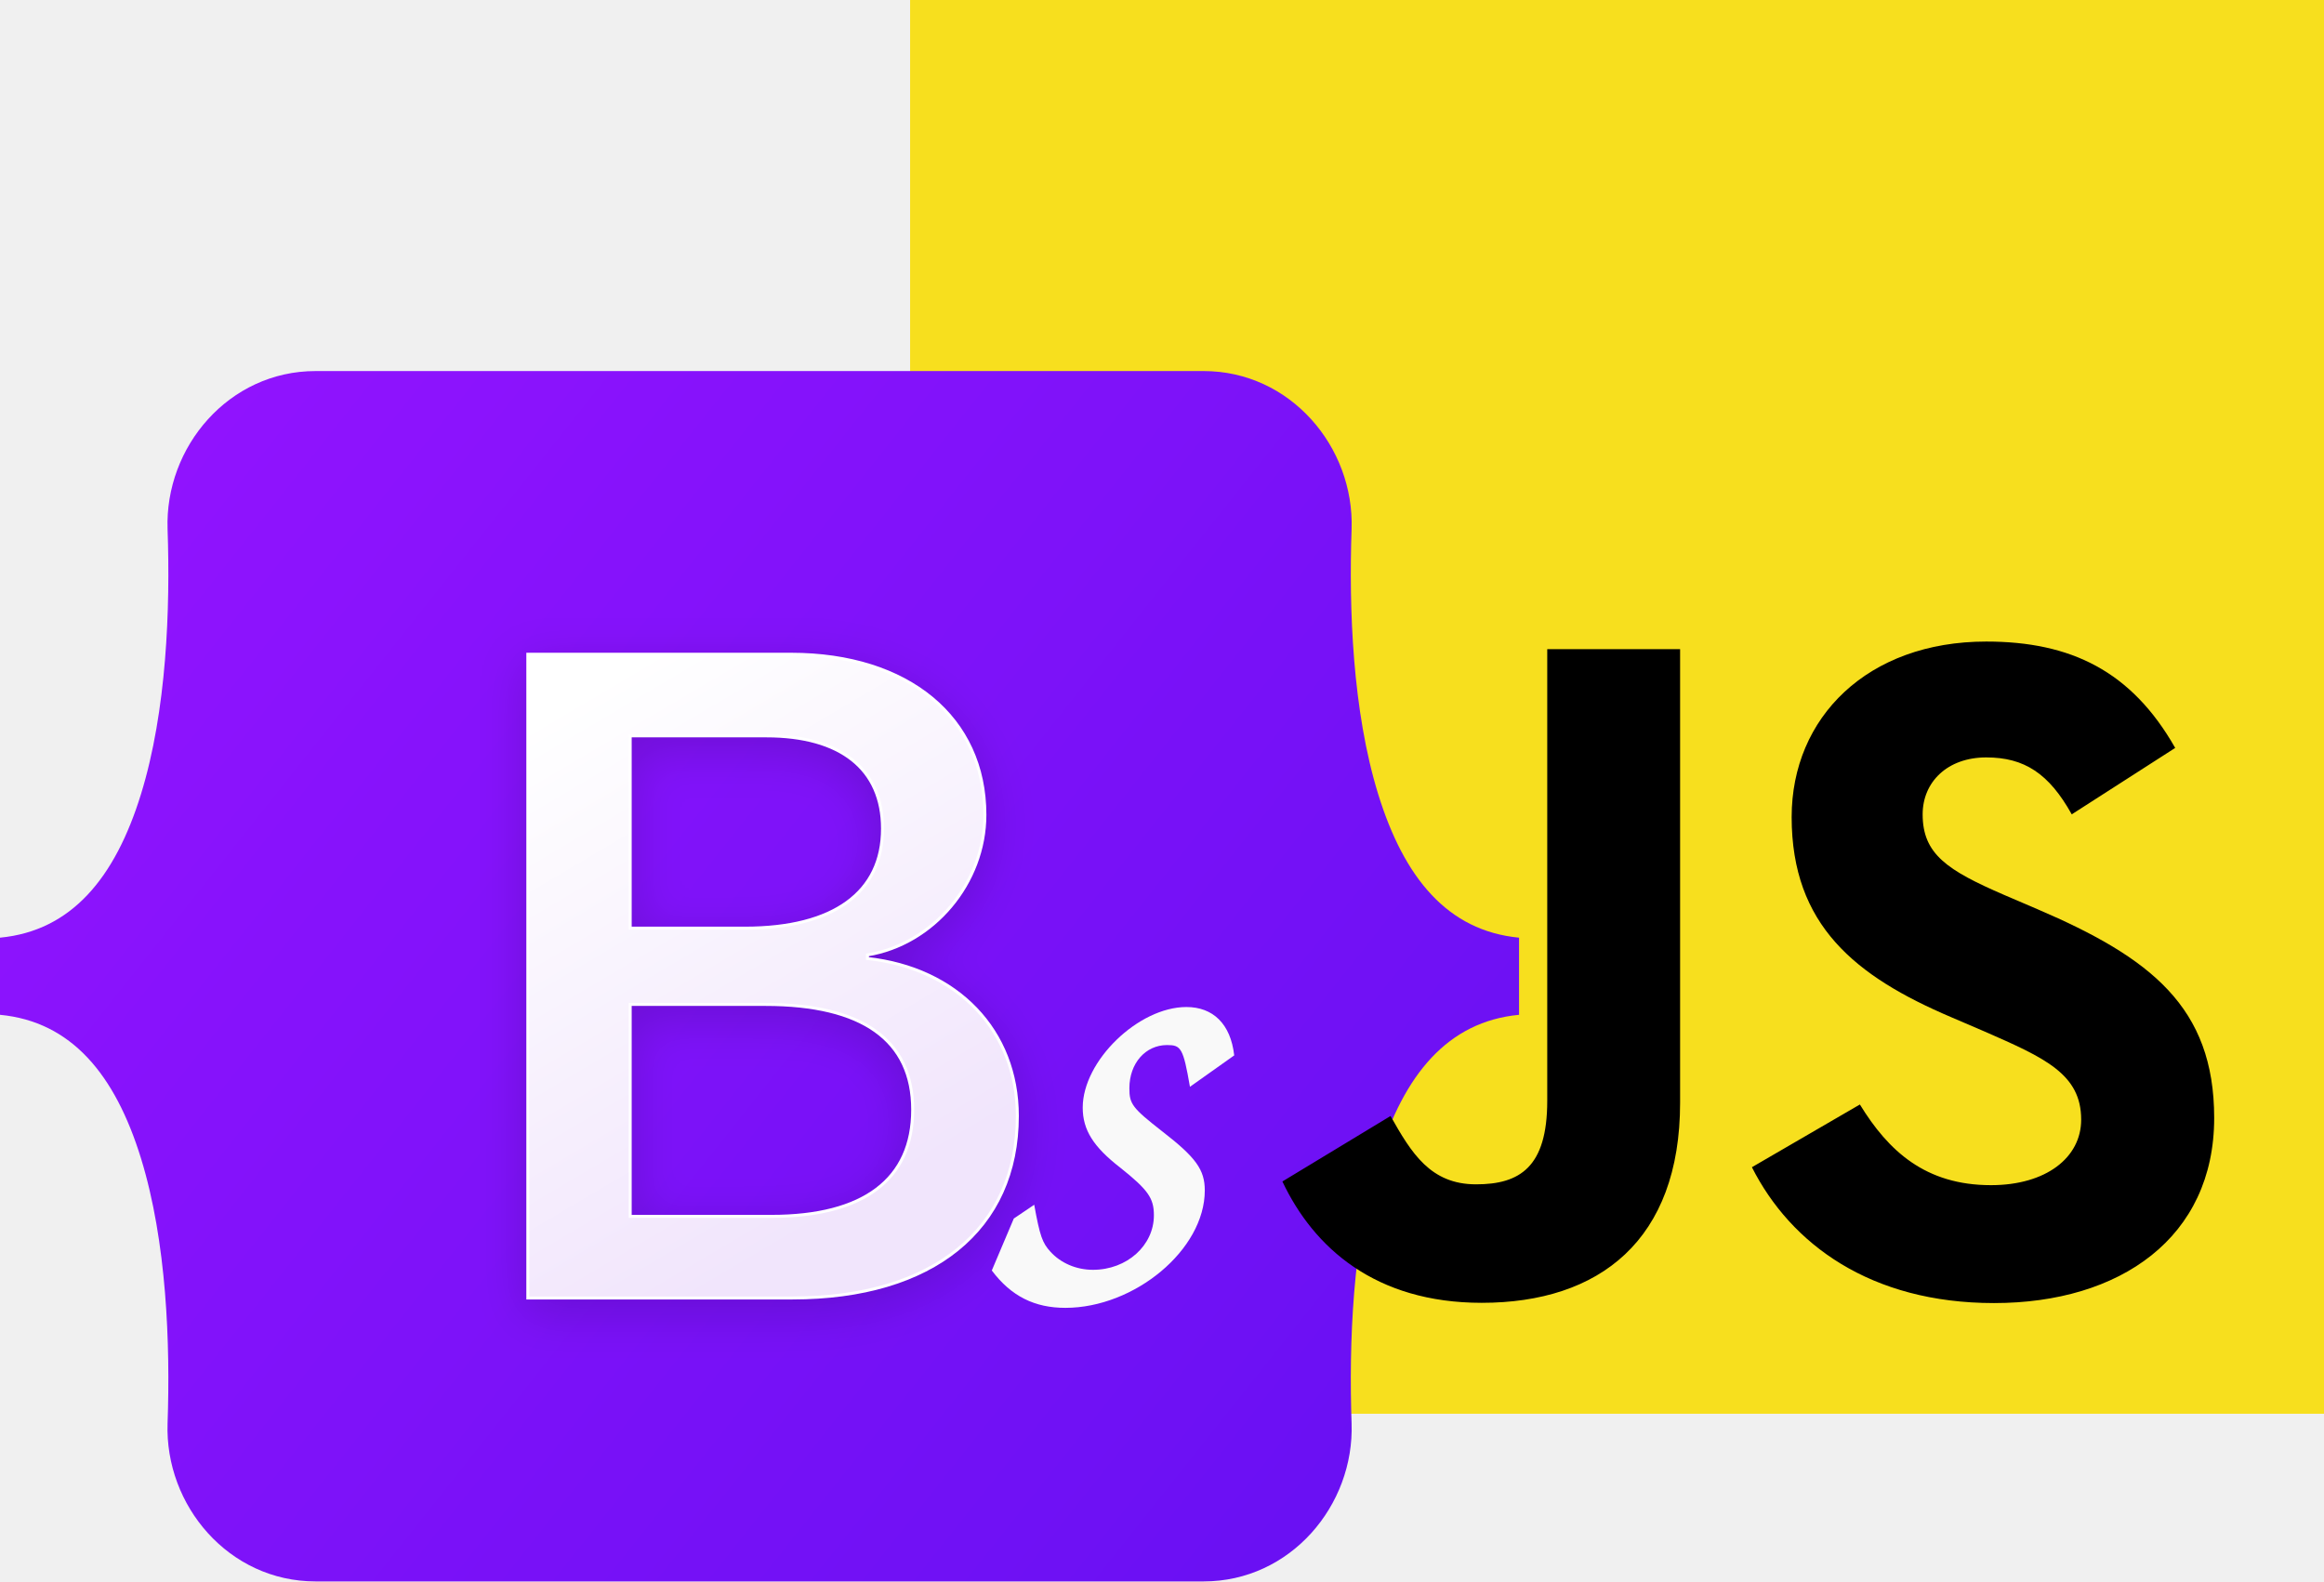
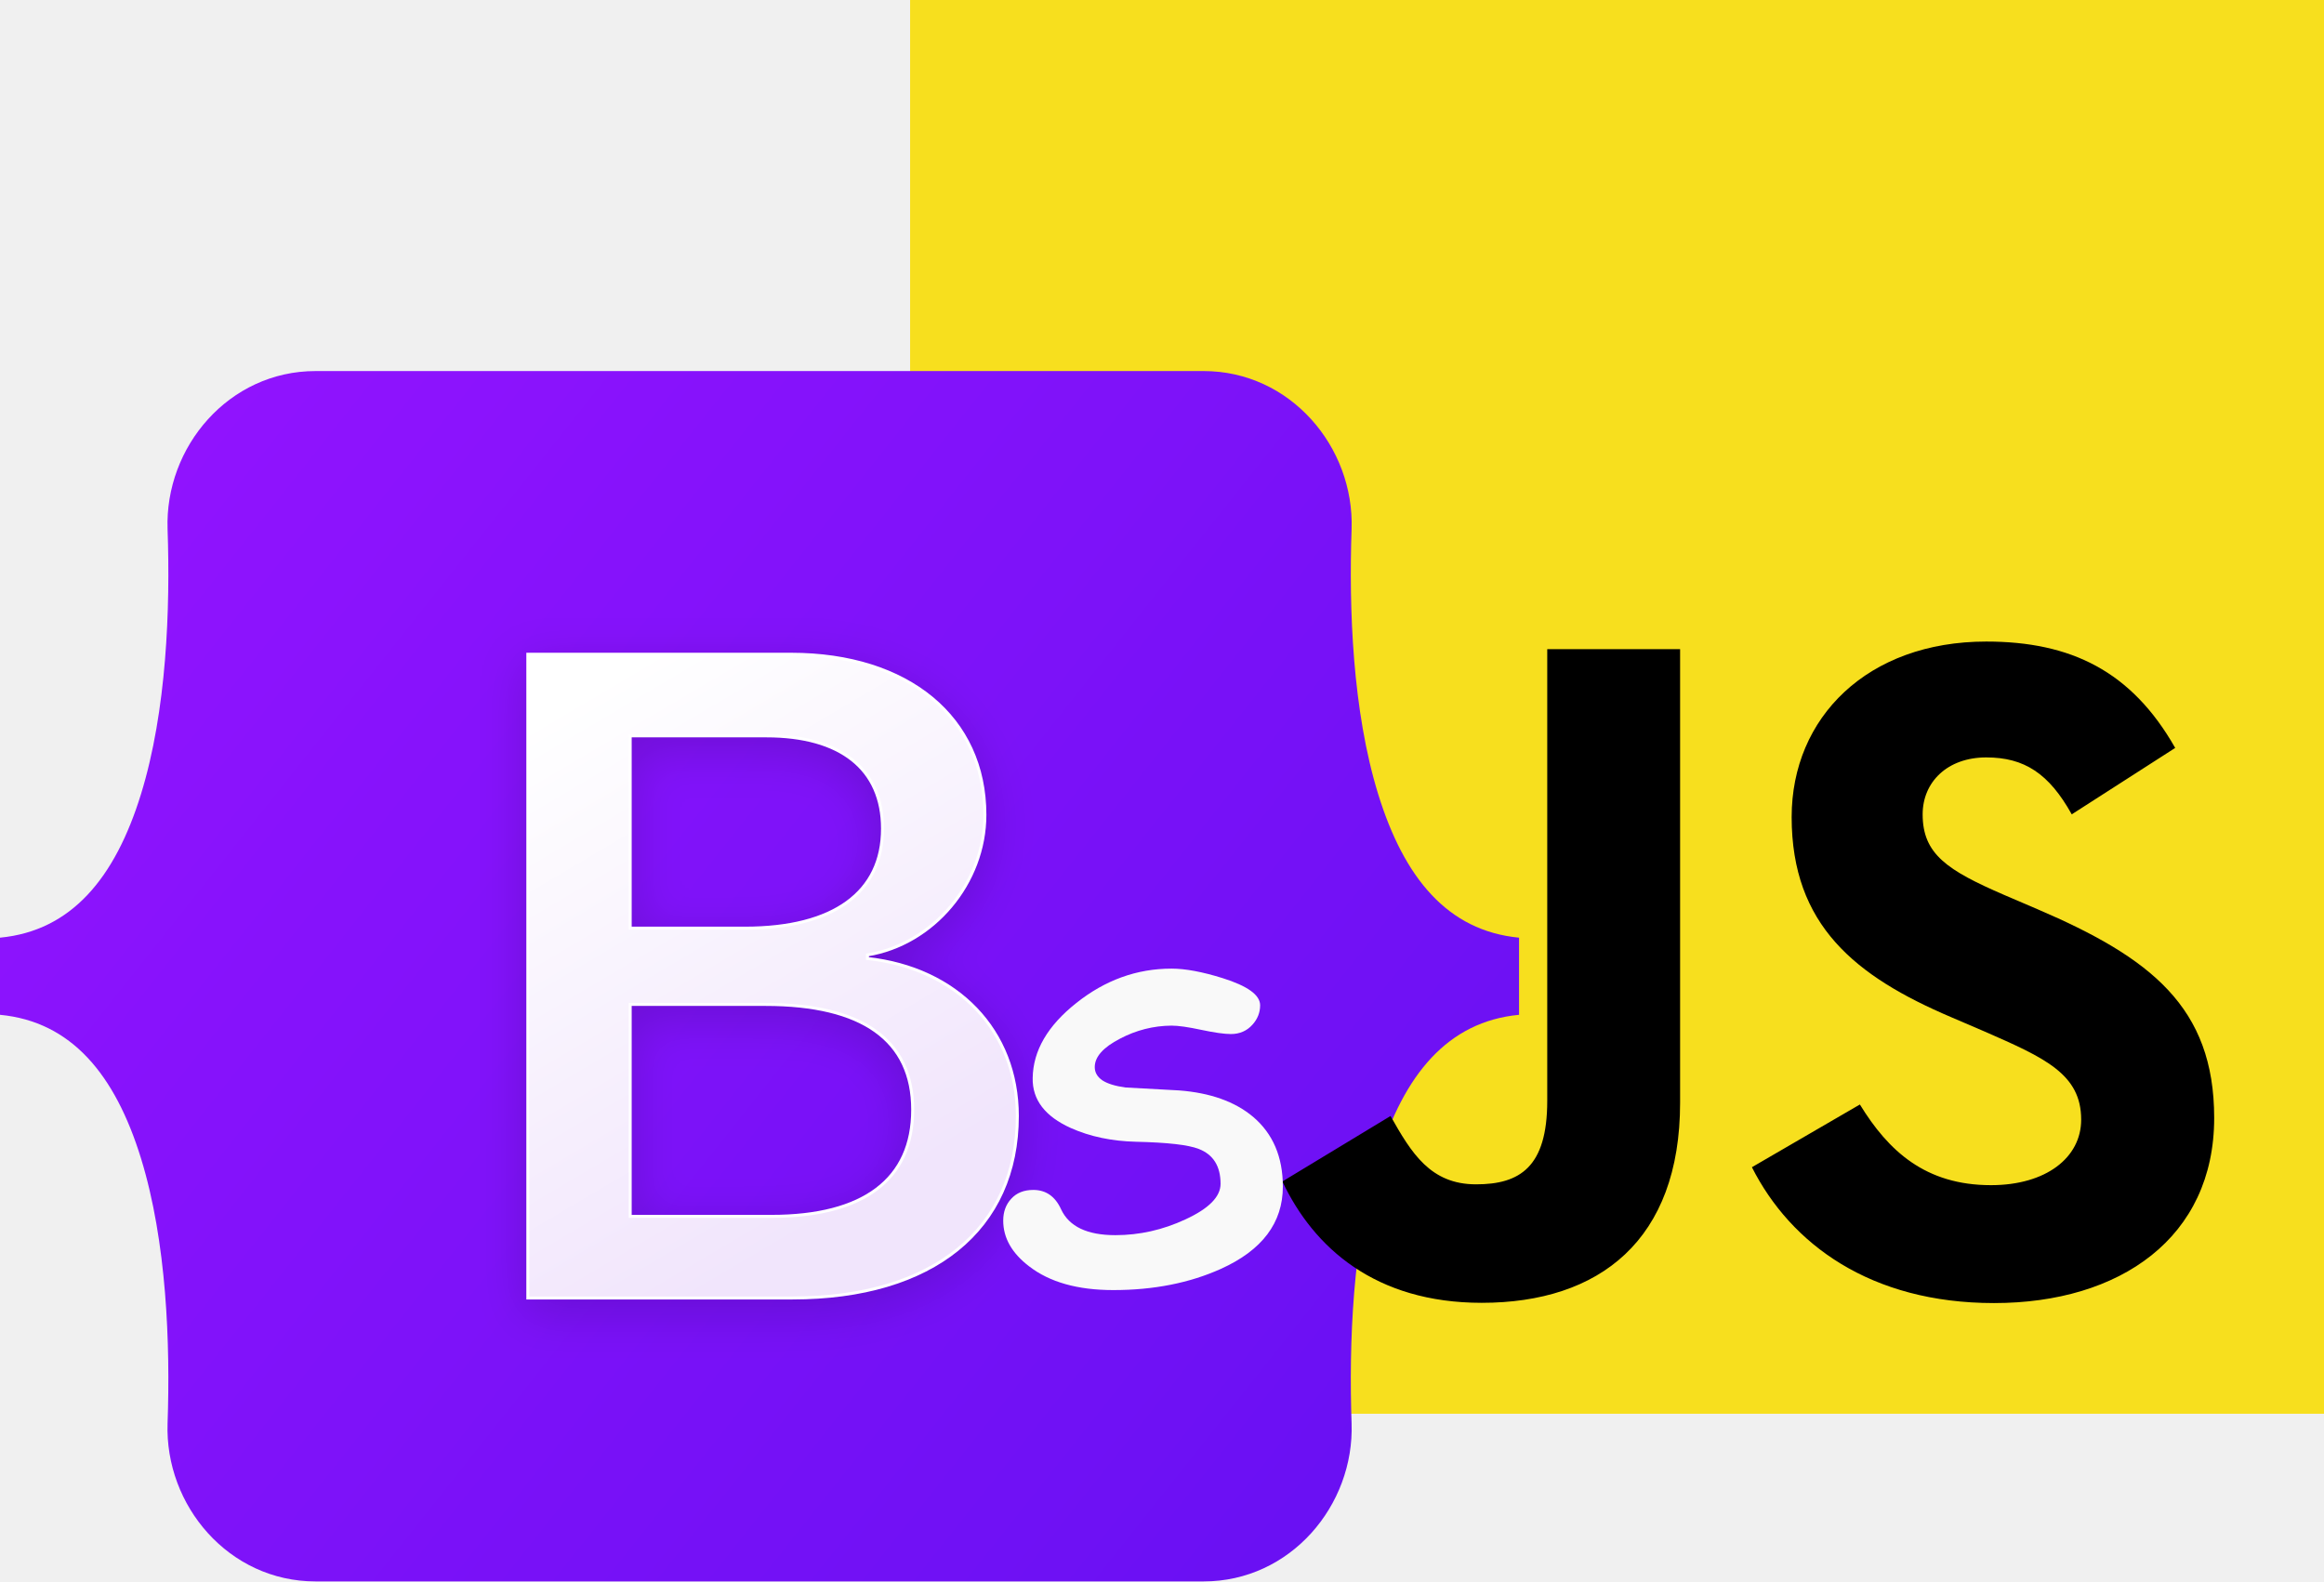
<svg xmlns="http://www.w3.org/2000/svg" width="273.981mm" height="186.457mm" viewBox="0 0 273.981 186.457" version="1.1" id="svg5" xml:space="preserve">
  <defs id="defs2">
    <linearGradient id="bs-logo-a" x1="76.079" x2="523.48" y1="10.798" y2="365.945" gradientUnits="userSpaceOnUse">
      <stop stop-color="#9013fe" id="stop9" />
      <stop offset="1" stop-color="#6610f2" id="stop11" />
    </linearGradient>
    <linearGradient id="bs-logo-b" x1="193.508" x2="293.514" y1="109.74" y2="278.872" gradientUnits="userSpaceOnUse">
      <stop stop-color="#fff" id="stop14" />
      <stop offset="1" stop-color="#f1e5fc" id="stop16" />
    </linearGradient>
    <filter id="bs-logo-c" width="197" height="249" x="161.901" y="83.457" color-interpolation-filters="sRGB" filterUnits="userSpaceOnUse">
      <feFlood flood-opacity="0" result="BackgroundImageFix" id="feFlood19" />
      <feColorMatrix in="SourceAlpha" values="0 0 0 0 0 0 0 0 0 0 0 0 0 0 0 0 0 0 127 0" id="feColorMatrix21" />
      <feOffset dy="4" id="feOffset23" />
      <feGaussianBlur stdDeviation="8" id="feGaussianBlur25" />
      <feColorMatrix values="0 0 0 0 0 0 0 0 0 0 0 0 0 0 0 0 0 0 0.15 0" id="feColorMatrix27" />
      <feBlend in2="BackgroundImageFix" result="effect1_dropShadow" id="feBlend29" mode="normal" />
      <feBlend in="SourceGraphic" in2="effect1_dropShadow" result="shape" id="feBlend31" mode="normal" />
    </filter>
  </defs>
  <g id="layer1" transform="translate(70.09367,51.28422)">
    <rect width="166.688" height="166.688" fill="#f7df1e" id="rect166" x="37.2" y="-51.284" style="stroke-width:0.265" />
    <g id="g60" transform="matrix(0.3497741,0,0,0.3497741,-70.09367,-7.534621)">
      <path fill="url(#bs-logo-a)" d="M 56.481,53.32 C 55.515,25.58 77.128,0 106.342,0 h 299.353 c 29.214,0 50.827,25.58 49.861,53.32 -0.928,26.647 0.277,61.165 8.964,89.31 8.715,28.232 23.411,46.077 47.48,48.37 v 26 c -24.069,2.293 -38.765,20.138 -47.48,48.37 -8.687,28.145 -9.892,62.663 -8.964,89.311 C 456.522,382.42 434.909,408 405.695,408 H 106.342 C 77.128,408 55.515,382.42 56.482,354.681 57.409,328.033 56.204,293.515 47.516,265.37 38.802,237.138 24.07,219.293 0,217 v -26 c 24.069,-2.293 38.802,-20.138 47.516,-48.37 8.688,-28.145 9.893,-62.663 8.965,-89.31 z" id="path36" style="fill:url(#bs-logo-a)" />
      <path fill="url(#bs-logo-b)" filter="url(#bs-logo-c)" stroke="#ffffff" d="m 267.103,312.457 c 47.297,0 75.798,-23.158 75.798,-61.355 0,-28.873 -20.336,-49.776 -50.532,-53.085 v -1.203 c 22.185,-3.609 39.594,-24.211 39.594,-47.219 0,-32.783 -25.882,-54.138 -65.322,-54.138 h -88.74 v 217 z m -54.692,-189.48 h 45.911 c 24.958,0 39.131,11.128 39.131,31.279 0,21.505 -16.484,33.535 -46.372,33.535 h -38.67 z m 0,161.961 v -71.431 h 45.602 c 32.661,0 49.608,12.03 49.608,35.49 0,23.459 -16.484,35.941 -47.605,35.941 z" id="path38" style="fill:url(#bs-logo-b)" />
    </g>
    <path d="m 149.172,78.941 c 3.358,5.482 7.726,9.512 15.452,9.512 6.49,0 10.636,-3.244 10.636,-7.726 0,-5.371 -4.26,-7.273 -11.404,-10.398 l -3.916,-1.68 c -11.303,-4.815 -18.812,-10.848 -18.812,-23.601 0,-11.748 8.951,-20.69 22.939,-20.69 9.959,0 17.119,3.466 22.278,12.541 l -12.197,7.832 c -2.686,-4.815 -5.583,-6.712 -10.081,-6.712 -4.588,0 -7.496,2.91 -7.496,6.712 0,4.699 2.91,6.601 9.631,9.512 l 3.916,1.677 c 13.309,5.707 20.823,11.525 20.823,24.606 0,14.102 -11.078,21.828 -25.956,21.828 -14.547,0 -23.945,-6.932 -28.543,-16.018 z m -55.332,1.357 c 2.461,4.366 4.699,8.057 10.081,8.057 5.146,0 8.393,-2.013 8.393,-9.842 V 25.252 h 15.663 v 53.472 c 0,16.219 -9.509,23.601 -23.389,23.601 -12.541,0 -19.804,-6.49 -23.498,-14.307 z" id="path168" style="stroke-width:0.265" />
-     <text xml:space="preserve" style="font-weight:bold;font-size:50.8px;font-family:'VictorMono Nerd Font';-inkscape-font-specification:'VictorMono Nerd Font Bold';fill:#f9f9f9;stroke-width:0.265" x="46.988" y="99.31" id="text280">
-       <tspan id="tspan278" style="font-style:normal;font-variant:normal;font-weight:bold;font-stretch:normal;font-size:50.8px;font-family:'Comic Sans MS';-inkscape-font-specification:'Comic Sans MS Bold';stroke-width:0.265" x="46.988" y="99.31">S</tspan>
-     </text>
+     <g aria-label="S" id="text280" style="font-weight:bold;font-size:50.8px;font-family:'VictorMono Nerd Font';-inkscape-font-specification:'VictorMono Nerd Font Bold';fill:#f9f9f9;stroke-width:0.265">
+       <path d="m 61.151,100.823 q -6.3,0 -9.922,-2.803 -3.051,-2.332 -3.051,-5.383 0,-1.563 0.943,-2.58 0.943,-1.042 2.604,-1.042 2.232,0 3.274,2.282 1.414,3.051 6.4,3.051 4.266,0 8.26,-1.86 4.142,-1.91 4.142,-4.192 0,-3.125 -2.58,-4.118 -1.836,-0.719 -7.367,-0.843 -4.291,-0.099 -7.689,-1.612 -4.589,-2.059 -4.514,-5.904 0.074,-4.837 5.159,-8.855 5.085,-4.043 11.212,-4.043 2.431,0 6.003,1.116 4.44,1.389 4.44,3.2 0,1.29 -0.893,2.282 -0.992,1.116 -2.555,1.116 -1.166,0 -3.497,-0.496 -2.307,-0.496 -3.497,-0.496 -3.2,0.025 -6.077,1.538 -2.977,1.538 -2.977,3.349 0,0.943 0.893,1.563 0.918,0.595 2.729,0.843 3.175,0.174 6.325,0.347 5.507,0.422 8.706,3.101 3.522,2.977 3.522,8.235 0,6.4 -7.293,9.699 -5.556,2.505 -12.7,2.505 z" style="font-family:'Comic Sans MS';-inkscape-font-specification:'Comic Sans MS Bold'" id="path192" />
+     </g>
  </g>
</svg>
